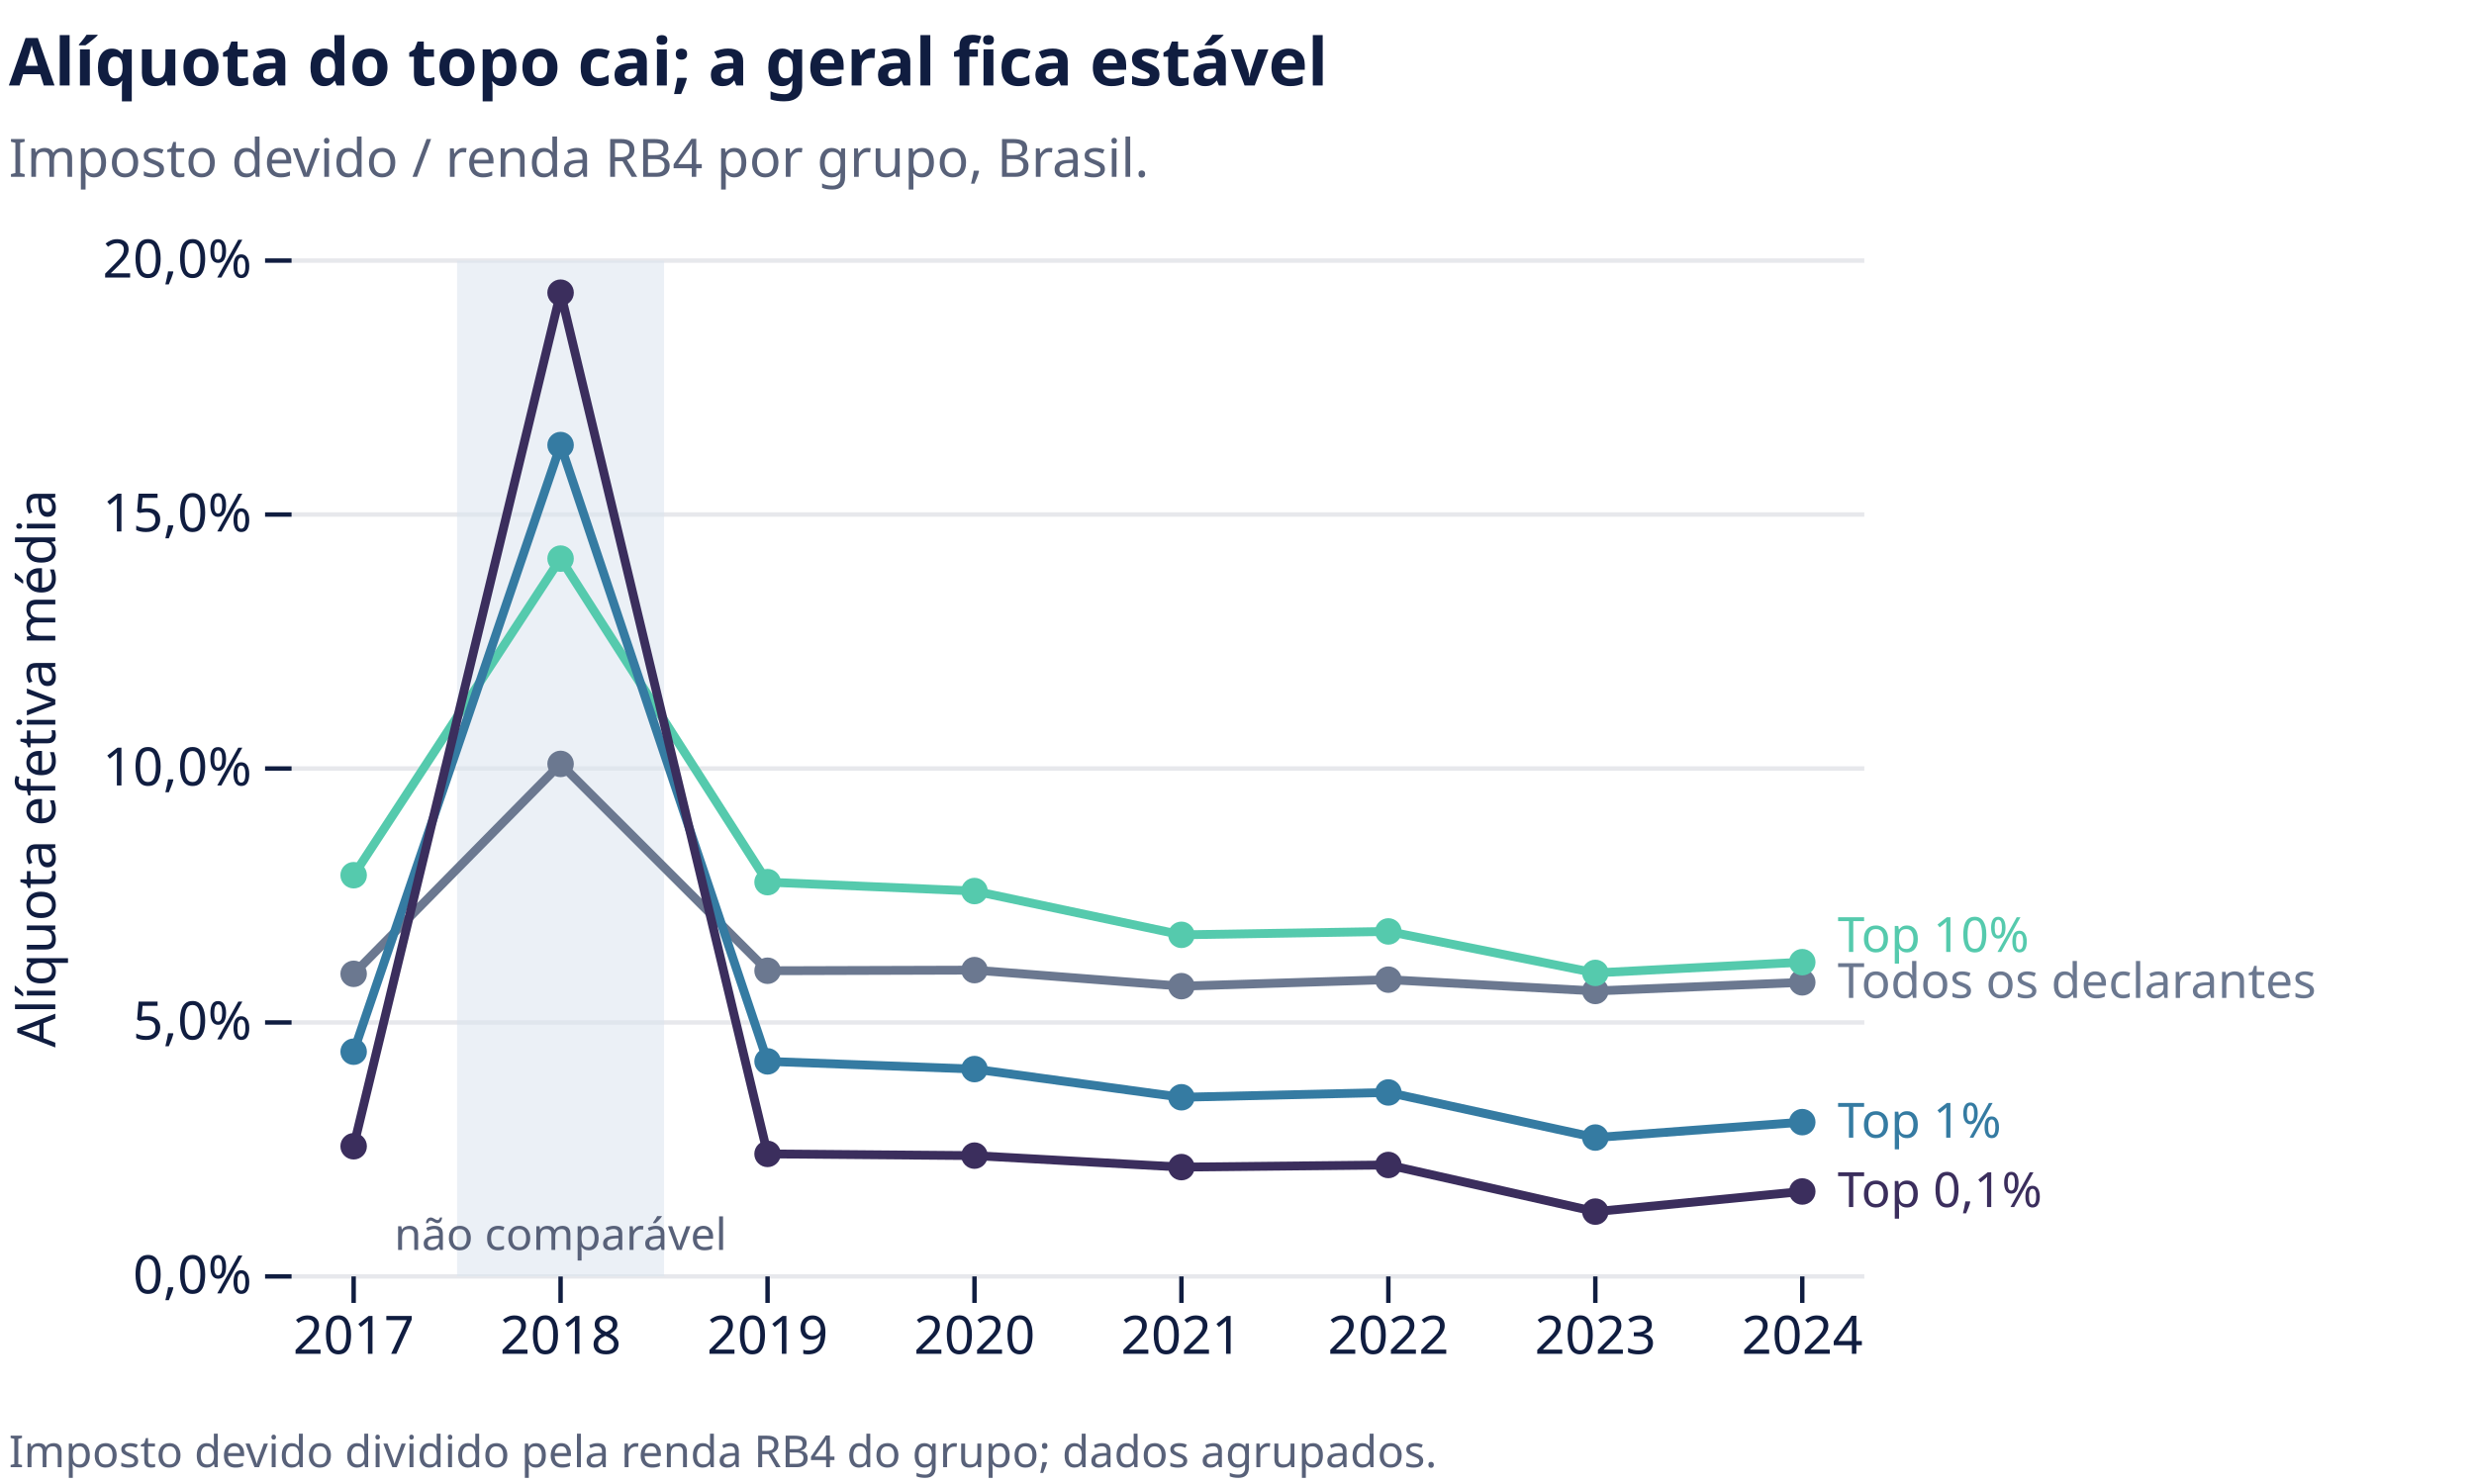
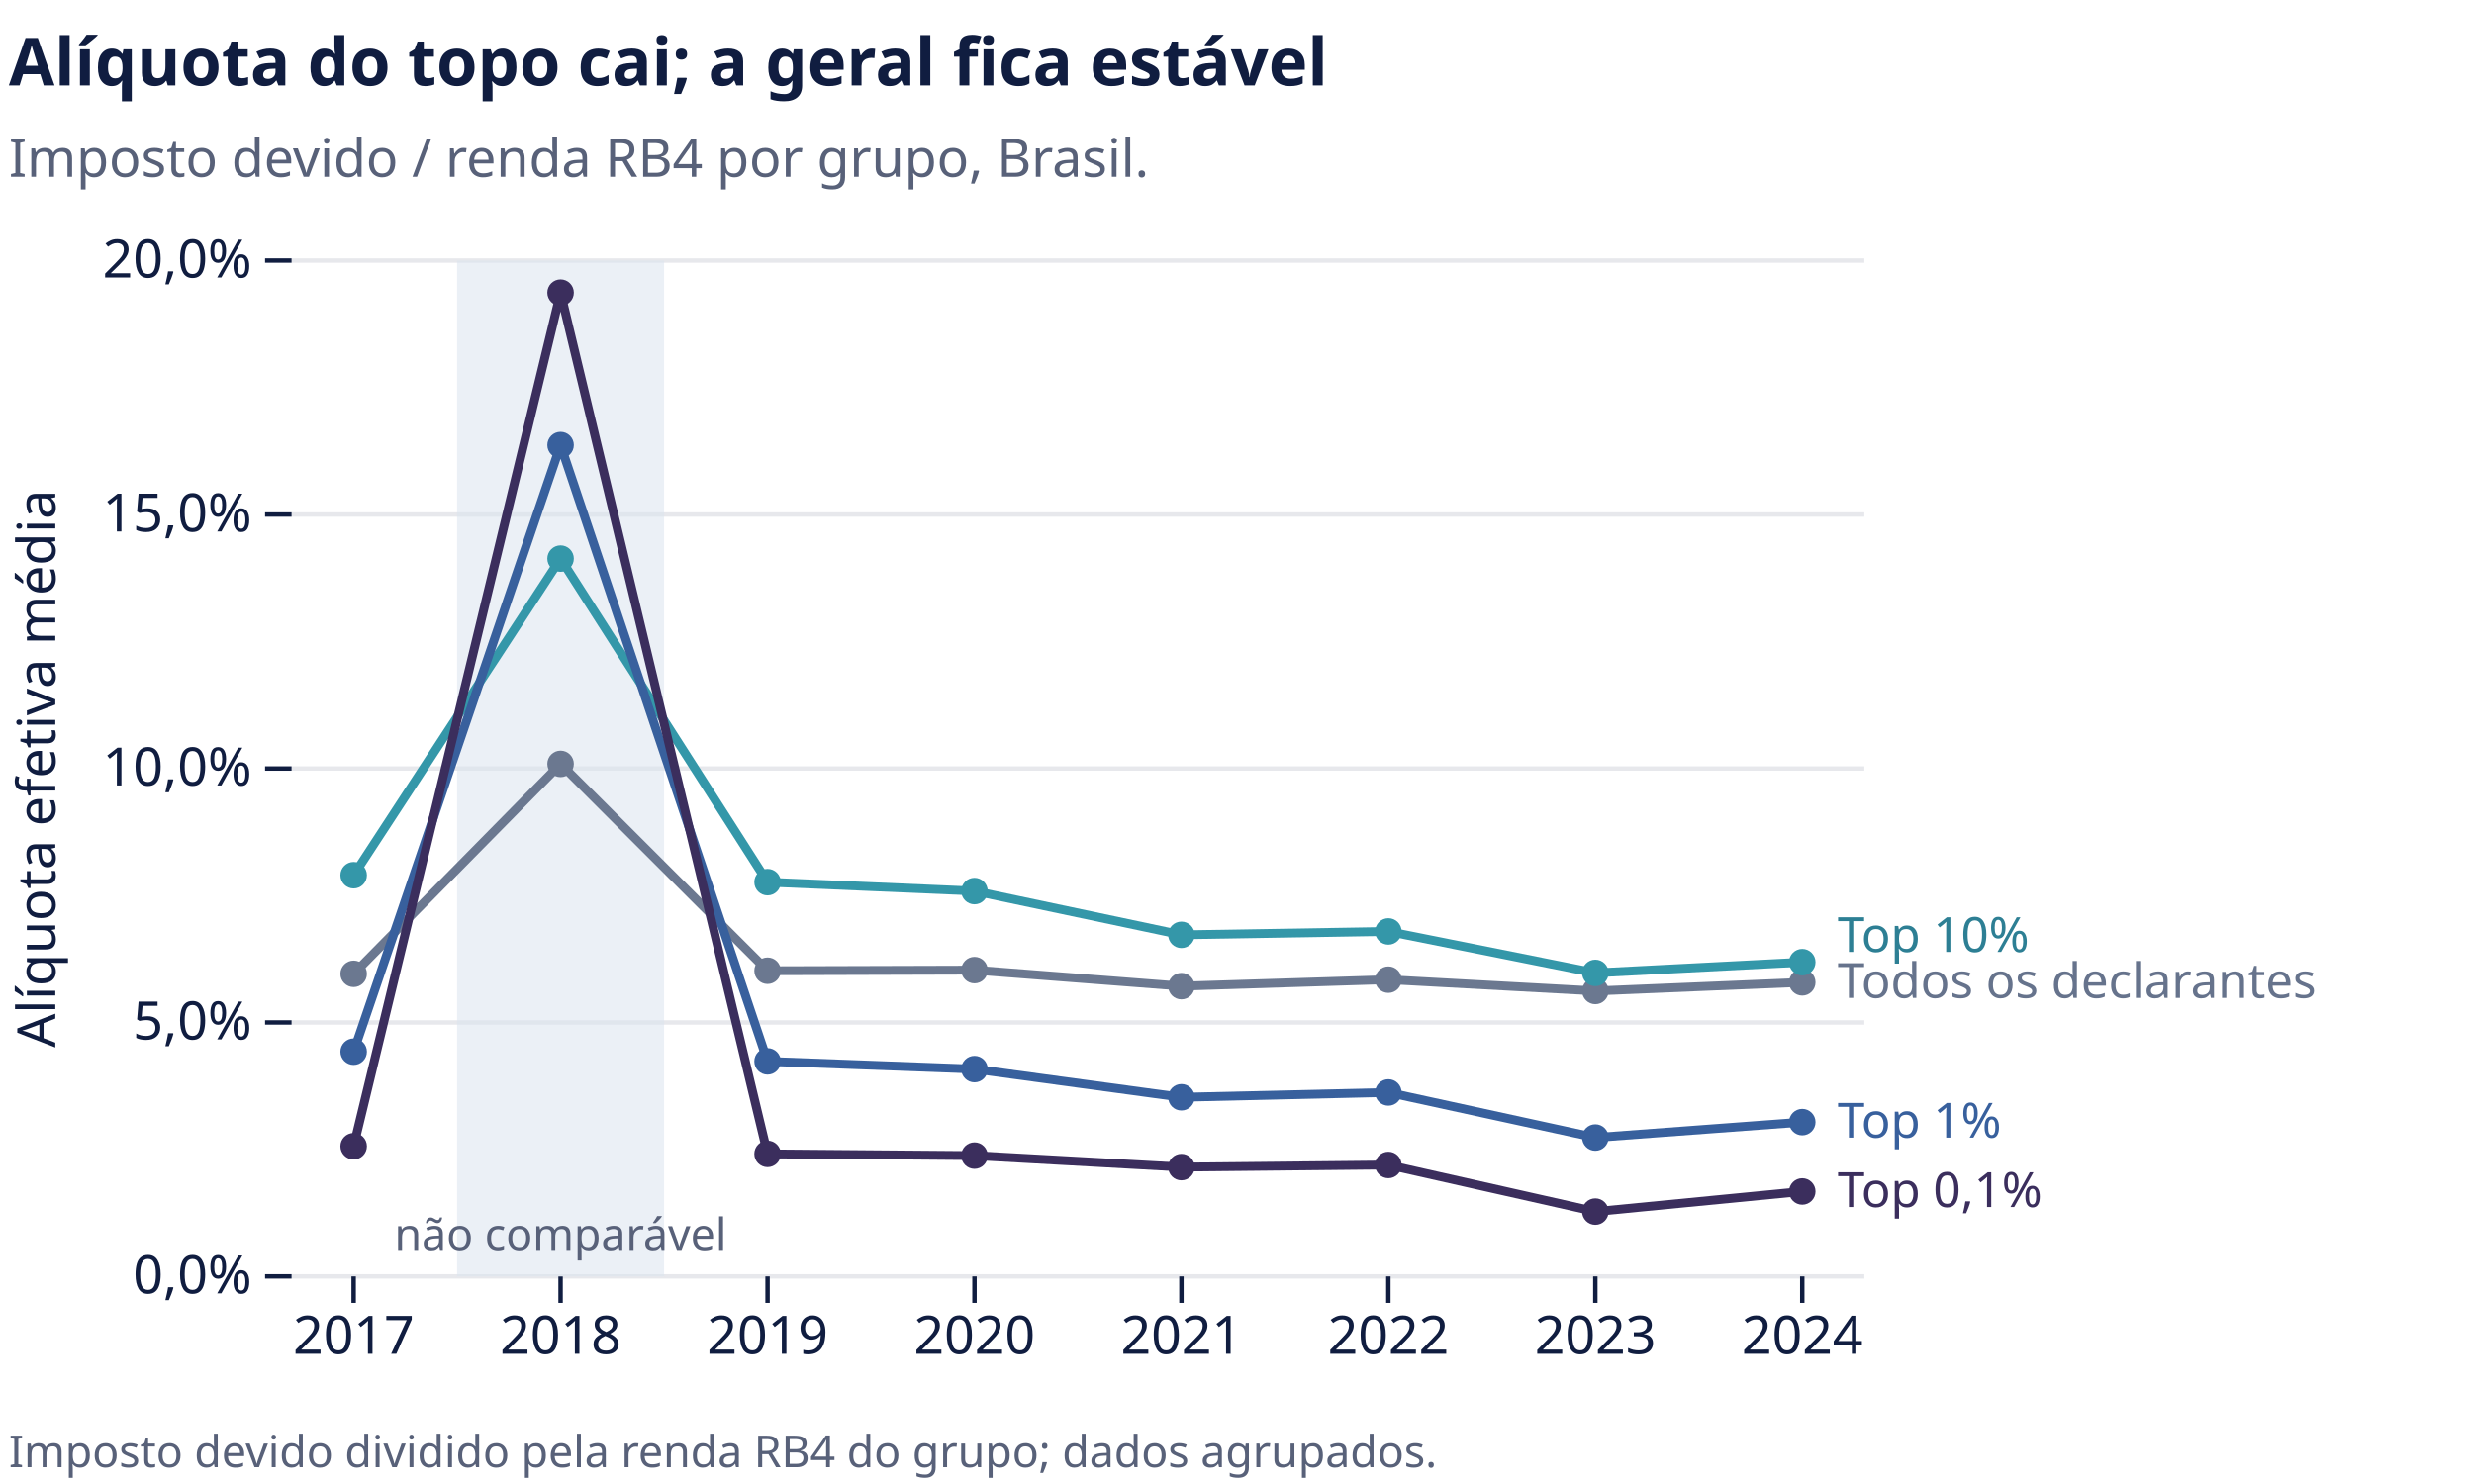
<svg xmlns="http://www.w3.org/2000/svg" class="plot-d6a7b5" fill="currentColor" font-family="system-ui, sans-serif" font-size="10" text-anchor="middle" width="560" height="336" viewBox="0 0 560 336" style="font-family: &quot;Noto Sans&quot;, &quot;Segoe UI&quot;, system-ui, sans-serif; font-size: 12px; color: rgb(16, 29, 64); overflow: visible;" role="img">
  <style>:where(.plot-d6a7b5) {
  --plot-background: white;
  display: block;
  height: auto;
  height: intrinsic;
  max-width: 100%;
}
:where(.plot-d6a7b5 text),
:where(.plot-d6a7b5 tspan) {
  white-space: pre;
}</style>
  <g aria-hidden="true" stroke="currentColor" stroke-opacity="0.1">
    <line x1="66" x2="422" y1="289" y2="289" />
    <line x1="66" x2="422" y1="231.5" y2="231.5" />
    <line x1="66" x2="422" y1="174" y2="174" />
    <line x1="66" x2="422" y1="116.5" y2="116.5" />
    <line x1="66" x2="422" y1="59" y2="59" />
  </g>
  <g aria-hidden="true" fill="none" stroke="currentColor">
    <path transform="translate(66,289)" d="M0,0L-6,0" />
    <path transform="translate(66,231.5)" d="M0,0L-6,0" />
    <path transform="translate(66,174)" d="M0,0L-6,0" />
    <path transform="translate(66,116.5)" d="M0,0L-6,0" />
    <path transform="translate(66,59)" d="M0,0L-6,0" />
  </g>
  <g text-anchor="end" font-variant="tabular-nums" transform="translate(-9,0)">
    <text y="0.32em" transform="translate(66,289)">0,0%</text>
    <text y="0.32em" transform="translate(66,231.5)">5,0%</text>
    <text y="0.32em" transform="translate(66,174)">10,0%</text>
    <text y="0.32em" transform="translate(66,116.5)">15,0%</text>
    <text y="0.32em" transform="translate(66,59)">20,0%</text>
  </g>
  <g transform="translate(-62,0)">
    <text y="0.71em" transform="translate(66,174) rotate(-90)">Alíquota efetiva média</text>
  </g>
  <g aria-hidden="true" fill="none" stroke="currentColor">
    <path transform="translate(80.05,289)" d="M0,0L0,6" />
    <path transform="translate(126.89,289)" d="M0,0L0,6" />
    <path transform="translate(173.74,289)" d="M0,0L0,6" />
    <path transform="translate(220.58,289)" d="M0,0L0,6" />
    <path transform="translate(267.42,289)" d="M0,0L0,6" />
    <path transform="translate(314.26,289)" d="M0,0L0,6" />
    <path transform="translate(361.11,289)" d="M0,0L0,6" />
    <path transform="translate(407.95,289)" d="M0,0L0,6" />
  </g>
  <g font-variant="tabular-nums" transform="translate(0,9)">
    <text y="0.71em" transform="translate(80.05,289)">2017</text>
    <text y="0.71em" transform="translate(126.89,289)">2018</text>
    <text y="0.71em" transform="translate(173.74,289)">2019</text>
    <text y="0.71em" transform="translate(220.58,289)">2020</text>
    <text y="0.71em" transform="translate(267.42,289)">2021</text>
    <text y="0.71em" transform="translate(314.26,289)">2022</text>
    <text y="0.71em" transform="translate(361.11,289)">2023</text>
    <text y="0.71em" transform="translate(407.95,289)">2024</text>
  </g>
  <g fill="#DBE3EF" fill-opacity="0.55">
    <rect x="103.47" y="59" width="46.84" height="230" />
  </g>
  <g fill="#586179" font-size="10" transform="translate(0,-6)">
    <text transform="translate(126.89,289)">não comparável</text>
  </g>
  <g fill="none" stroke-width="2" stroke-linejoin="round" stroke-linecap="round">
    <path stroke="#6B7890" d="M80.05,220.49L126.89,172.96L173.74,219.79L220.58,219.65L267.42,223.28L314.26,221.81L361.11,224.37L407.95,222.42" />
-     <path stroke="#55CAAD" d="M80.05,198.16L126.89,126.48L173.74,199.73L220.58,201.75L267.42,211.66L314.26,210.89L361.11,220.28L407.95,217.85" />
-     <path stroke="#357BA2" d="M80.05,238.12L126.89,100.77L173.74,240.31L220.58,242.06L267.42,248.44L314.26,247.35L361.11,257.56L407.95,254.07" />
+     <path stroke="#3497A9" d="M80.05,198.16L126.89,126.48L173.74,199.73L220.58,201.75L267.42,211.66L314.26,210.89L361.11,220.28L407.95,217.85" />
+     <path stroke="#38609D" d="M80.05,238.12L126.89,100.77L173.74,240.31L220.58,242.06L267.42,248.44L314.26,247.35L361.11,257.56L407.95,254.07" />
    <path stroke="#3B2E5D" d="M80.05,259.53L126.89,66.27L173.74,261.26L220.58,261.65L267.42,264.25L314.26,263.77L361.11,274.33L407.95,269.77" />
  </g>
  <g>
    <circle cx="80.05" cy="220.49" r="3" fill="#6B7890" />
    <circle cx="126.89" cy="172.96" r="3" fill="#6B7890" />
    <circle cx="173.74" cy="219.79" r="3" fill="#6B7890" />
    <circle cx="220.58" cy="219.65" r="3" fill="#6B7890" />
    <circle cx="267.42" cy="223.28" r="3" fill="#6B7890" />
    <circle cx="314.26" cy="221.81" r="3" fill="#6B7890" />
    <circle cx="361.11" cy="224.37" r="3" fill="#6B7890" />
    <circle cx="407.95" cy="222.42" r="3" fill="#6B7890" />
-     <circle cx="80.05" cy="198.16" r="3" fill="#55CAAD" />
-     <circle cx="126.89" cy="126.48" r="3" fill="#55CAAD" />
-     <circle cx="173.74" cy="199.73" r="3" fill="#55CAAD" />
-     <circle cx="220.58" cy="201.75" r="3" fill="#55CAAD" />
-     <circle cx="267.42" cy="211.66" r="3" fill="#55CAAD" />
-     <circle cx="314.26" cy="210.89" r="3" fill="#55CAAD" />
-     <circle cx="361.11" cy="220.28" r="3" fill="#55CAAD" />
-     <circle cx="407.95" cy="217.85" r="3" fill="#55CAAD" />
-     <circle cx="80.05" cy="238.12" r="3" fill="#357BA2" />
-     <circle cx="126.89" cy="100.77" r="3" fill="#357BA2" />
-     <circle cx="173.74" cy="240.31" r="3" fill="#357BA2" />
-     <circle cx="220.58" cy="242.06" r="3" fill="#357BA2" />
-     <circle cx="267.42" cy="248.44" r="3" fill="#357BA2" />
-     <circle cx="314.26" cy="247.35" r="3" fill="#357BA2" />
-     <circle cx="361.11" cy="257.56" r="3" fill="#357BA2" />
-     <circle cx="407.95" cy="254.07" r="3" fill="#357BA2" />
+     <circle cx="80.05" cy="198.16" r="3" fill="#3497A9" />
+     <circle cx="126.89" cy="126.48" r="3" fill="#3497A9" />
+     <circle cx="173.74" cy="199.73" r="3" fill="#3497A9" />
+     <circle cx="220.58" cy="201.75" r="3" fill="#3497A9" />
+     <circle cx="267.42" cy="211.66" r="3" fill="#3497A9" />
+     <circle cx="314.26" cy="210.89" r="3" fill="#3497A9" />
+     <circle cx="361.11" cy="220.28" r="3" fill="#3497A9" />
+     <circle cx="407.95" cy="217.85" r="3" fill="#3497A9" />
+     <circle cx="80.05" cy="238.12" r="3" fill="#38609D" />
+     <circle cx="126.89" cy="100.77" r="3" fill="#38609D" />
+     <circle cx="173.74" cy="240.31" r="3" fill="#38609D" />
+     <circle cx="220.58" cy="242.06" r="3" fill="#38609D" />
+     <circle cx="267.42" cy="248.44" r="3" fill="#38609D" />
+     <circle cx="314.26" cy="247.35" r="3" fill="#38609D" />
+     <circle cx="361.11" cy="257.56" r="3" fill="#38609D" />
+     <circle cx="407.95" cy="254.07" r="3" fill="#38609D" />
    <circle cx="80.05" cy="259.53" r="3" fill="#3B2E5D" />
    <circle cx="126.89" cy="66.27" r="3" fill="#3B2E5D" />
    <circle cx="173.74" cy="261.26" r="3" fill="#3B2E5D" />
    <circle cx="220.58" cy="261.65" r="3" fill="#3B2E5D" />
    <circle cx="267.42" cy="264.25" r="3" fill="#3B2E5D" />
    <circle cx="314.26" cy="263.77" r="3" fill="#3B2E5D" />
    <circle cx="361.11" cy="274.33" r="3" fill="#3B2E5D" />
    <circle cx="407.95" cy="269.77" r="3" fill="#3B2E5D" />
  </g>
  <g text-anchor="start" font-size="11" transform="translate(8,0)">
-     <text y="0.32em" transform="translate(407.95,222.42)" fill="#6B7890">Todos os declarantes</text>
-     <text y="0.32em" transform="translate(407.95,212.02)" fill="#55CAAD">Top 10%</text>
-     <text y="0.32em" transform="translate(407.95,254.07)" fill="#357BA2">Top 1%</text>
+     <text y="0.32em" transform="translate(407.95,222.42)" fill="#66738C">Todos os declarantes</text>
+     <text y="0.32em" transform="translate(407.95,212.02)" fill="#2D7F94">Top 10%</text>
+     <text y="0.32em" transform="translate(407.95,254.07)" fill="#38609D">Top 1%</text>
    <text y="0.32em" transform="translate(407.95,269.77)" fill="#3B2E5D">Top 0,1%</text>
  </g>
  <g fill="#101D40" text-anchor="start" font-size="15" font-weight="bold" transform="translate(-64,-53)">
    <text y="0.89em" transform="translate(66,59)">Alíquota do topo cai; a geral fica estável</text>
  </g>
  <g fill="#586179" text-anchor="start" font-size="12" transform="translate(-64,-30)">
    <text y="0.92em" transform="translate(66,59)">Imposto devido / renda RB4 por grupo, Brasil.</text>
  </g>
  <g fill="#586179" text-anchor="start" font-size="10" transform="translate(-64,34)">
    <text y="0.92em" transform="translate(66,289)">Imposto devido dividido pela renda RB4 do grupo; dados agrupados.</text>
  </g>
</svg>
